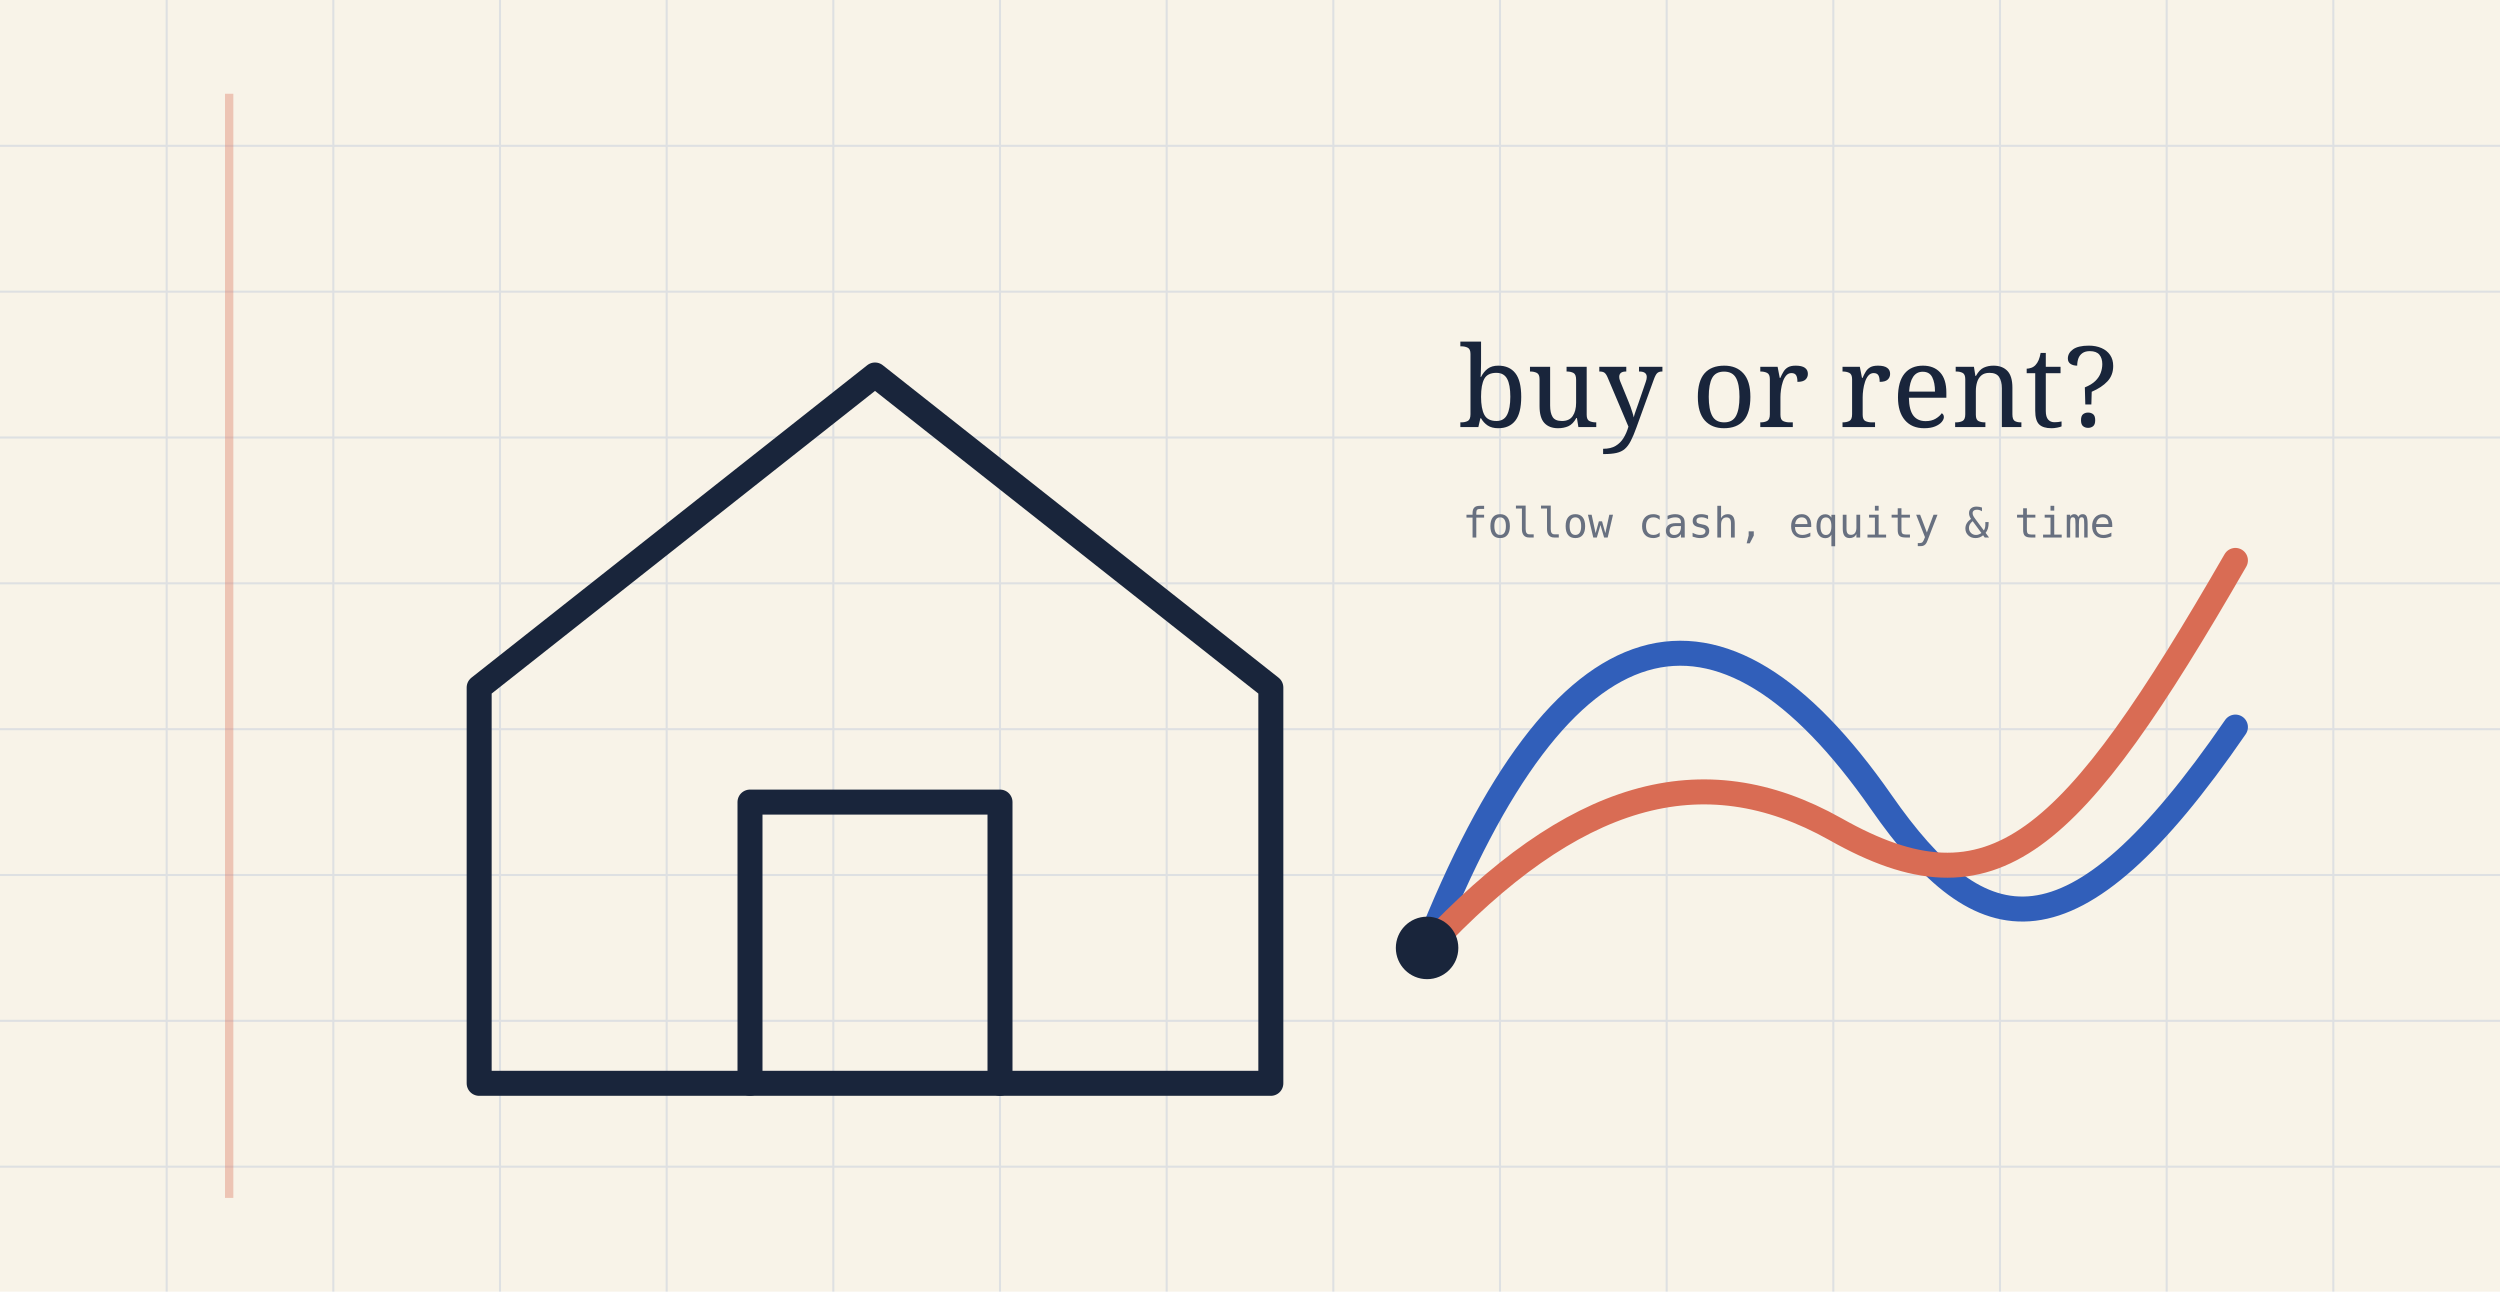
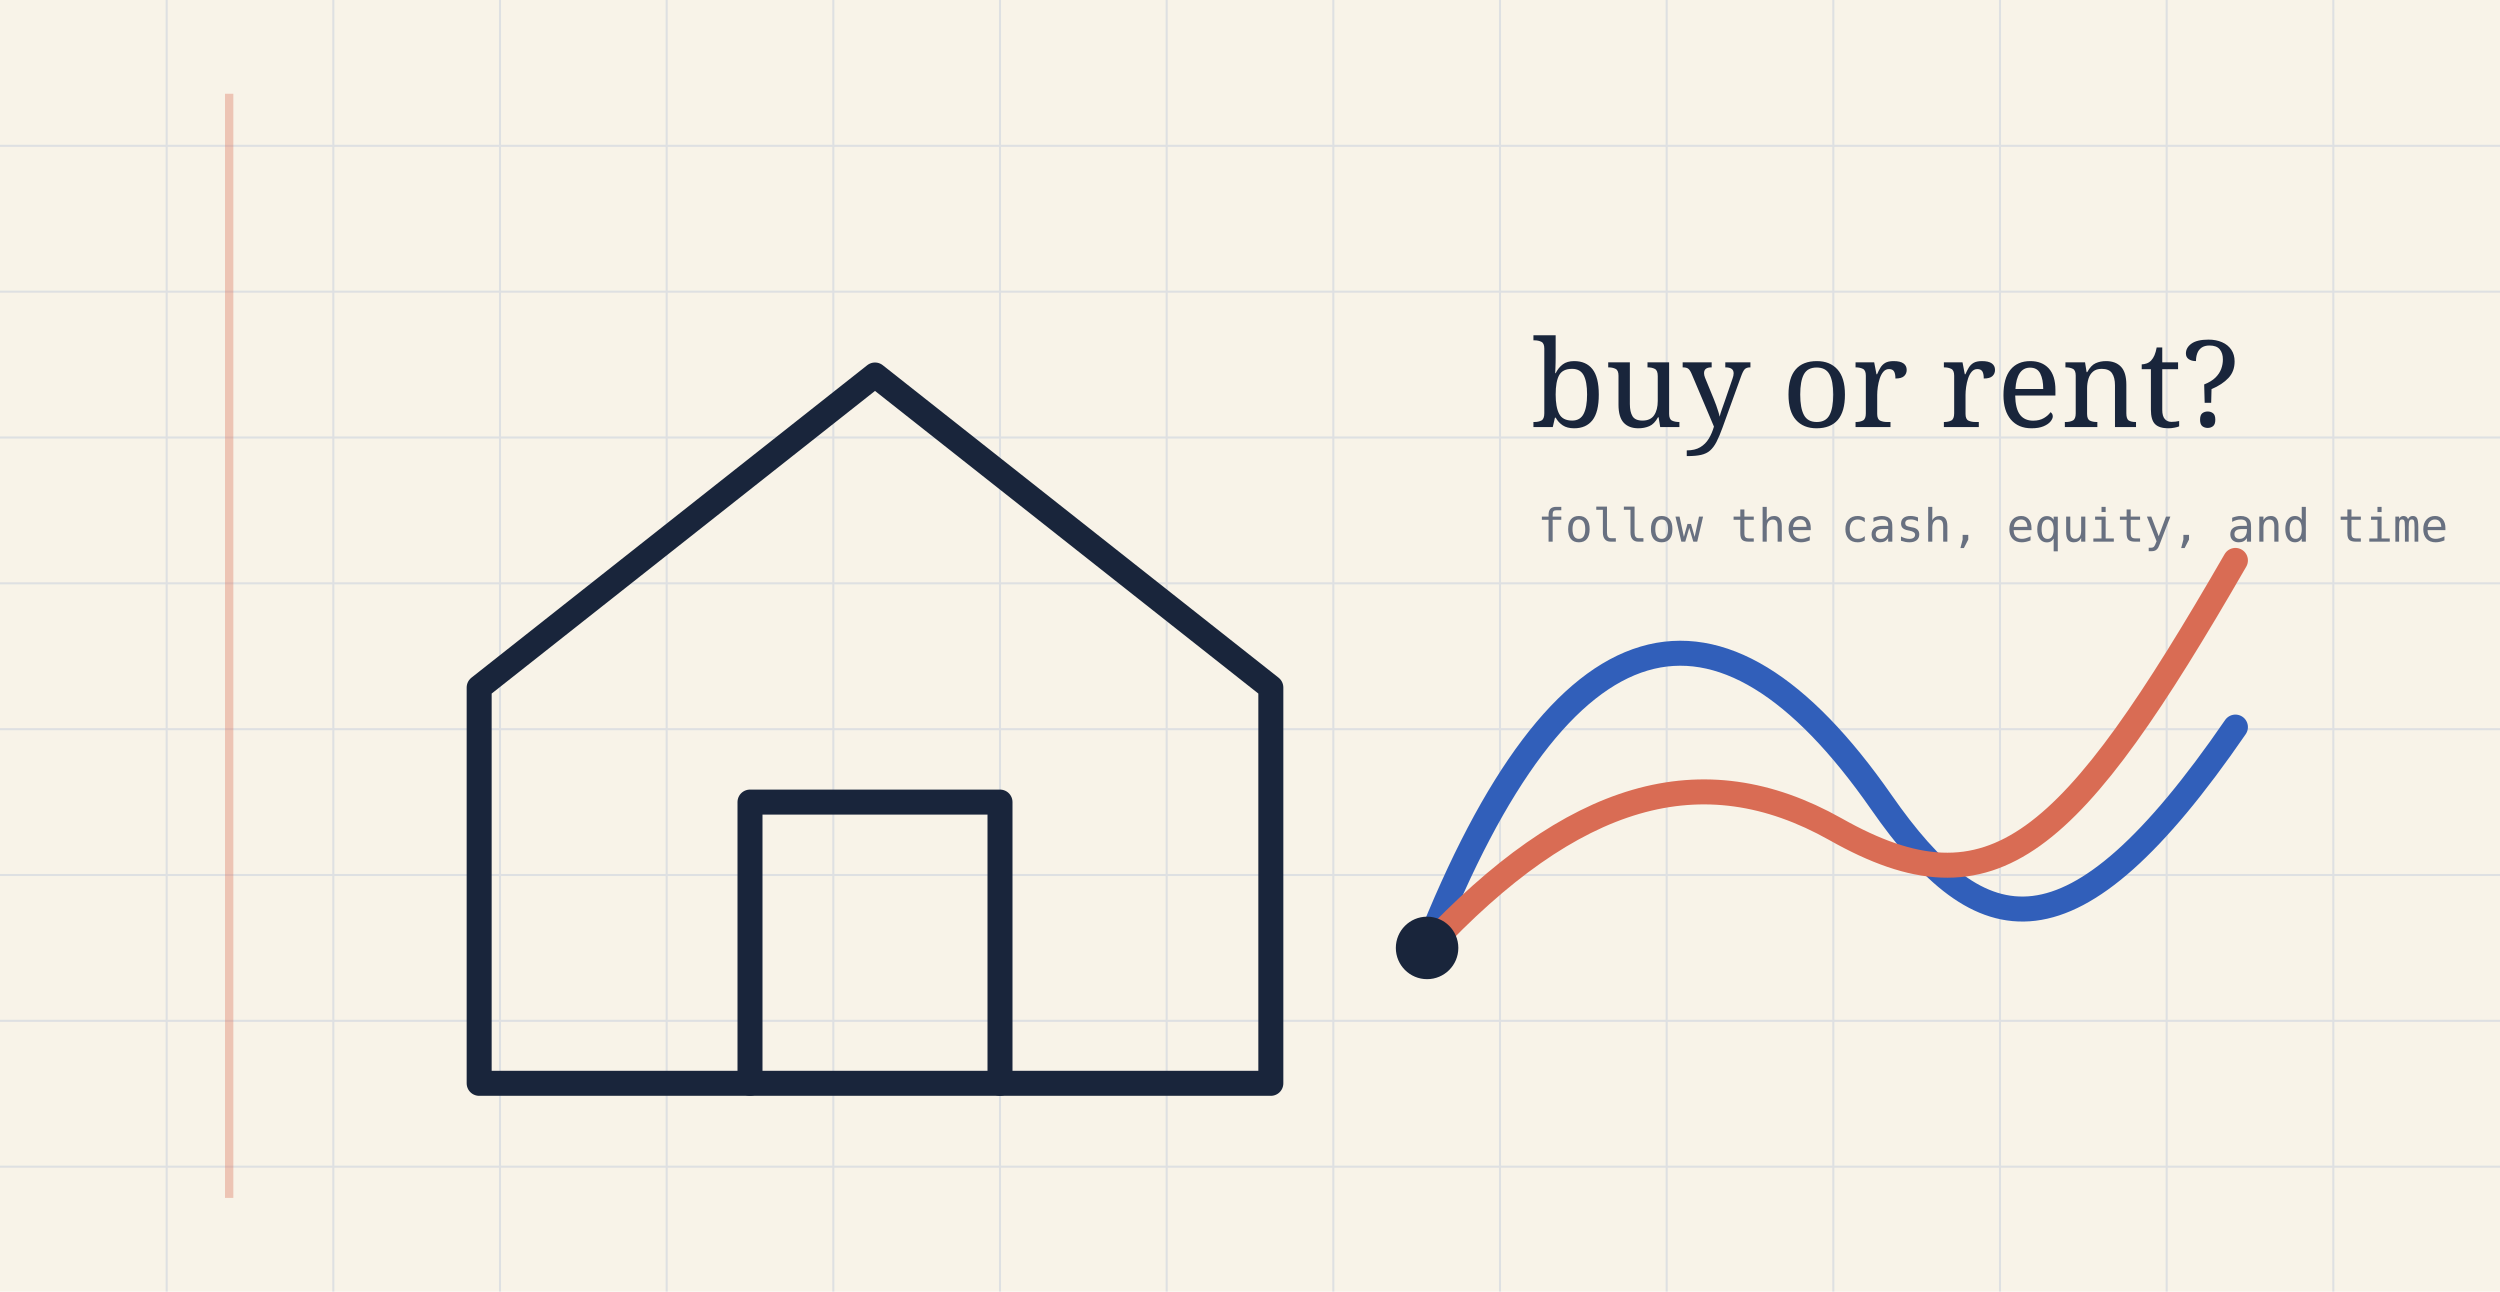
<svg xmlns="http://www.w3.org/2000/svg" viewBox="0 0 1200 620" role="img" aria-labelledby="title desc">
  <rect width="1200" height="620" fill="#f8f3e8" />
  <g stroke="#315fba" opacity=".13">
    <path d="M0 70h1200M0 140h1200M0 210h1200M0 280h1200M0 350h1200M0 420h1200M0 490h1200M0 560h1200" />
    <path d="M80 0v620M160 0v620M240 0v620M320 0v620M400 0v620M480 0v620M560 0v620M640 0v620M720 0v620M800 0v620M880 0v620M960 0v620M1040 0v620M1120 0v620" />
  </g>
  <path d="M110 45v530" stroke="#d96c54" stroke-width="4" opacity=".35" />
  <g fill="none" stroke="#19253b" stroke-width="12" stroke-linecap="round" stroke-linejoin="round">
    <path d="M230 330l190-150 190 150v190H230z" />
    <path d="M360 520V385h120v135" />
  </g>
  <path d="M685 455c65-165 140-182 218-70 48 69 91 79 170-36" fill="none" stroke="#315fba" stroke-width="12" stroke-linecap="round" />
  <path d="M685 455c70-75 132-93 196-57 76 43 113 8 192-129" fill="none" stroke="#d96c54" stroke-width="12" stroke-linecap="round" />
  <circle cx="685" cy="455" r="15" fill="#19253b" />
-   <text x="700" y="205" fill="#19253b" font-family="Georgia,serif" font-size="54">buy or rent?</text>
-   <text x="702" y="258" fill="#687080" font-family="monospace" font-size="20">follow cash, equity &amp; time</text>
+   <text x="735" y="205" fill="#19253b" font-family="Georgia,serif" font-size="58">buy or rent?</text>
+   <text x="738" y="260" fill="#687080" font-family="monospace" font-size="22">follow the cash, equity, and time</text>
</svg>
